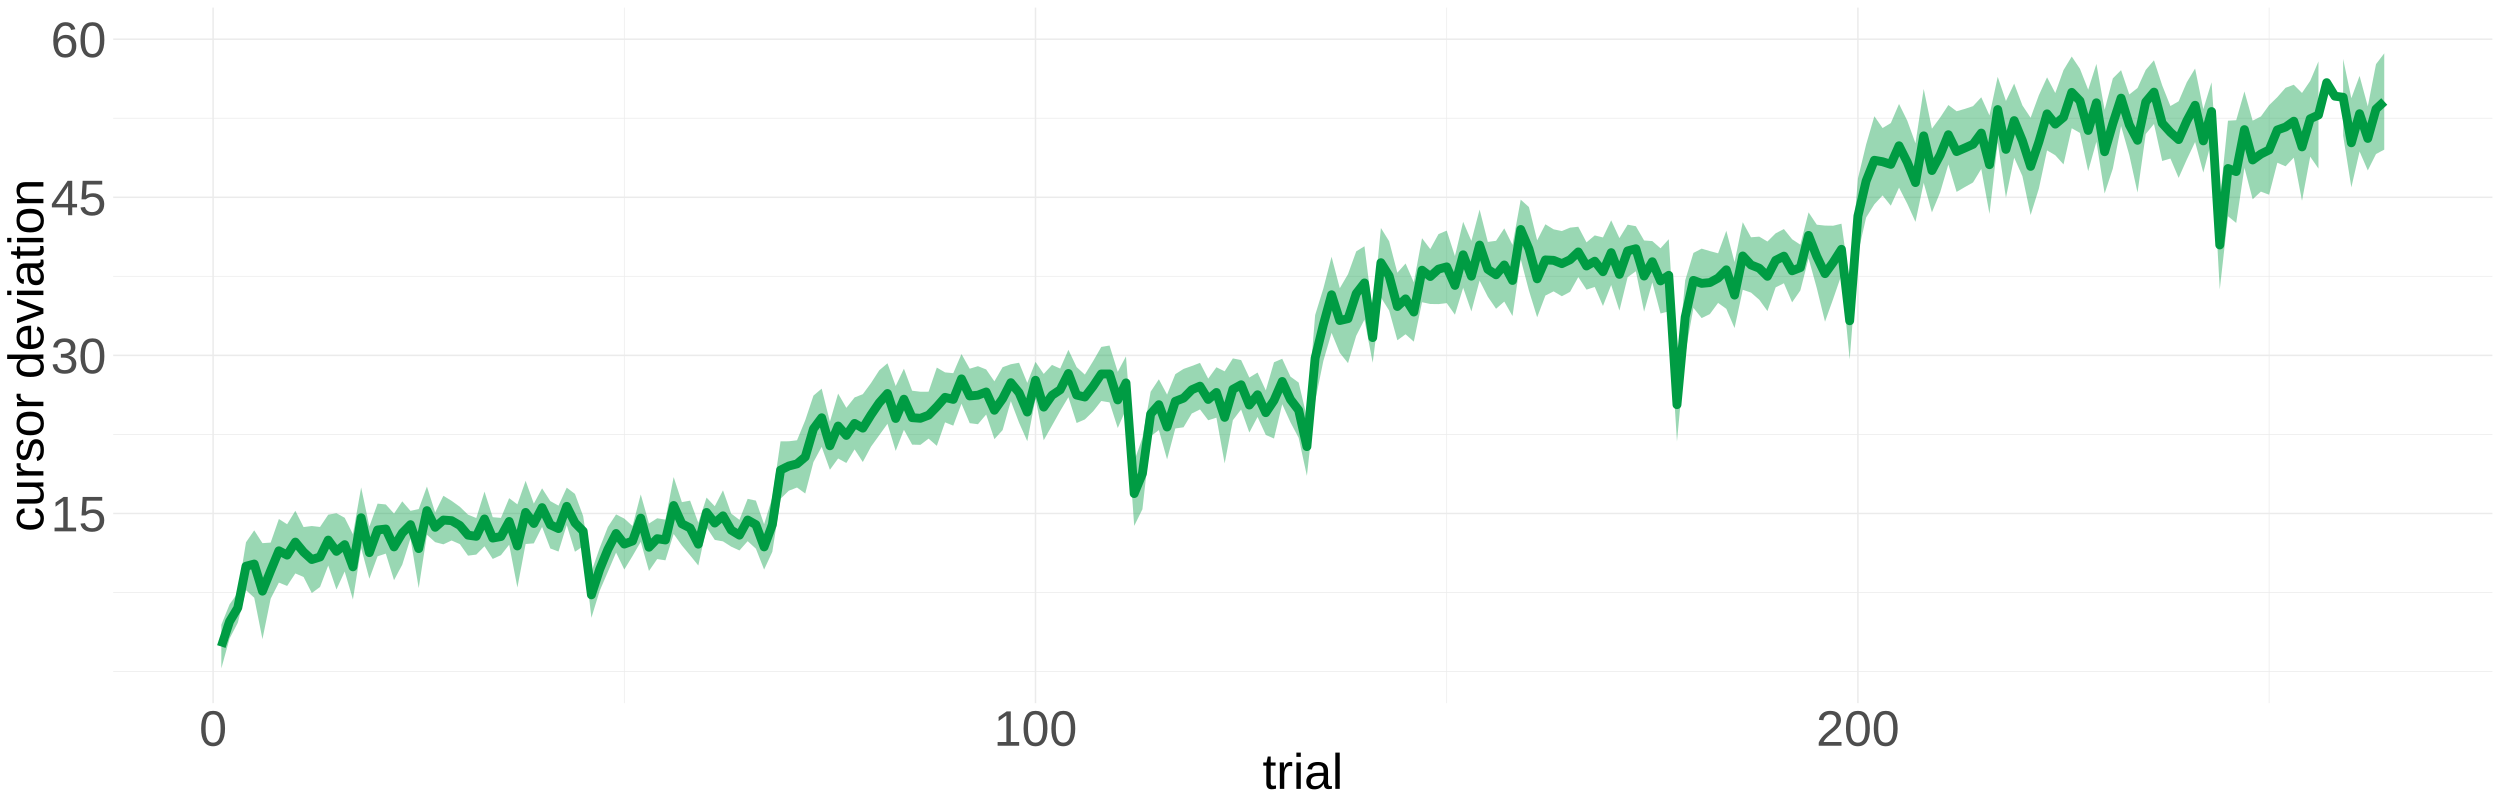
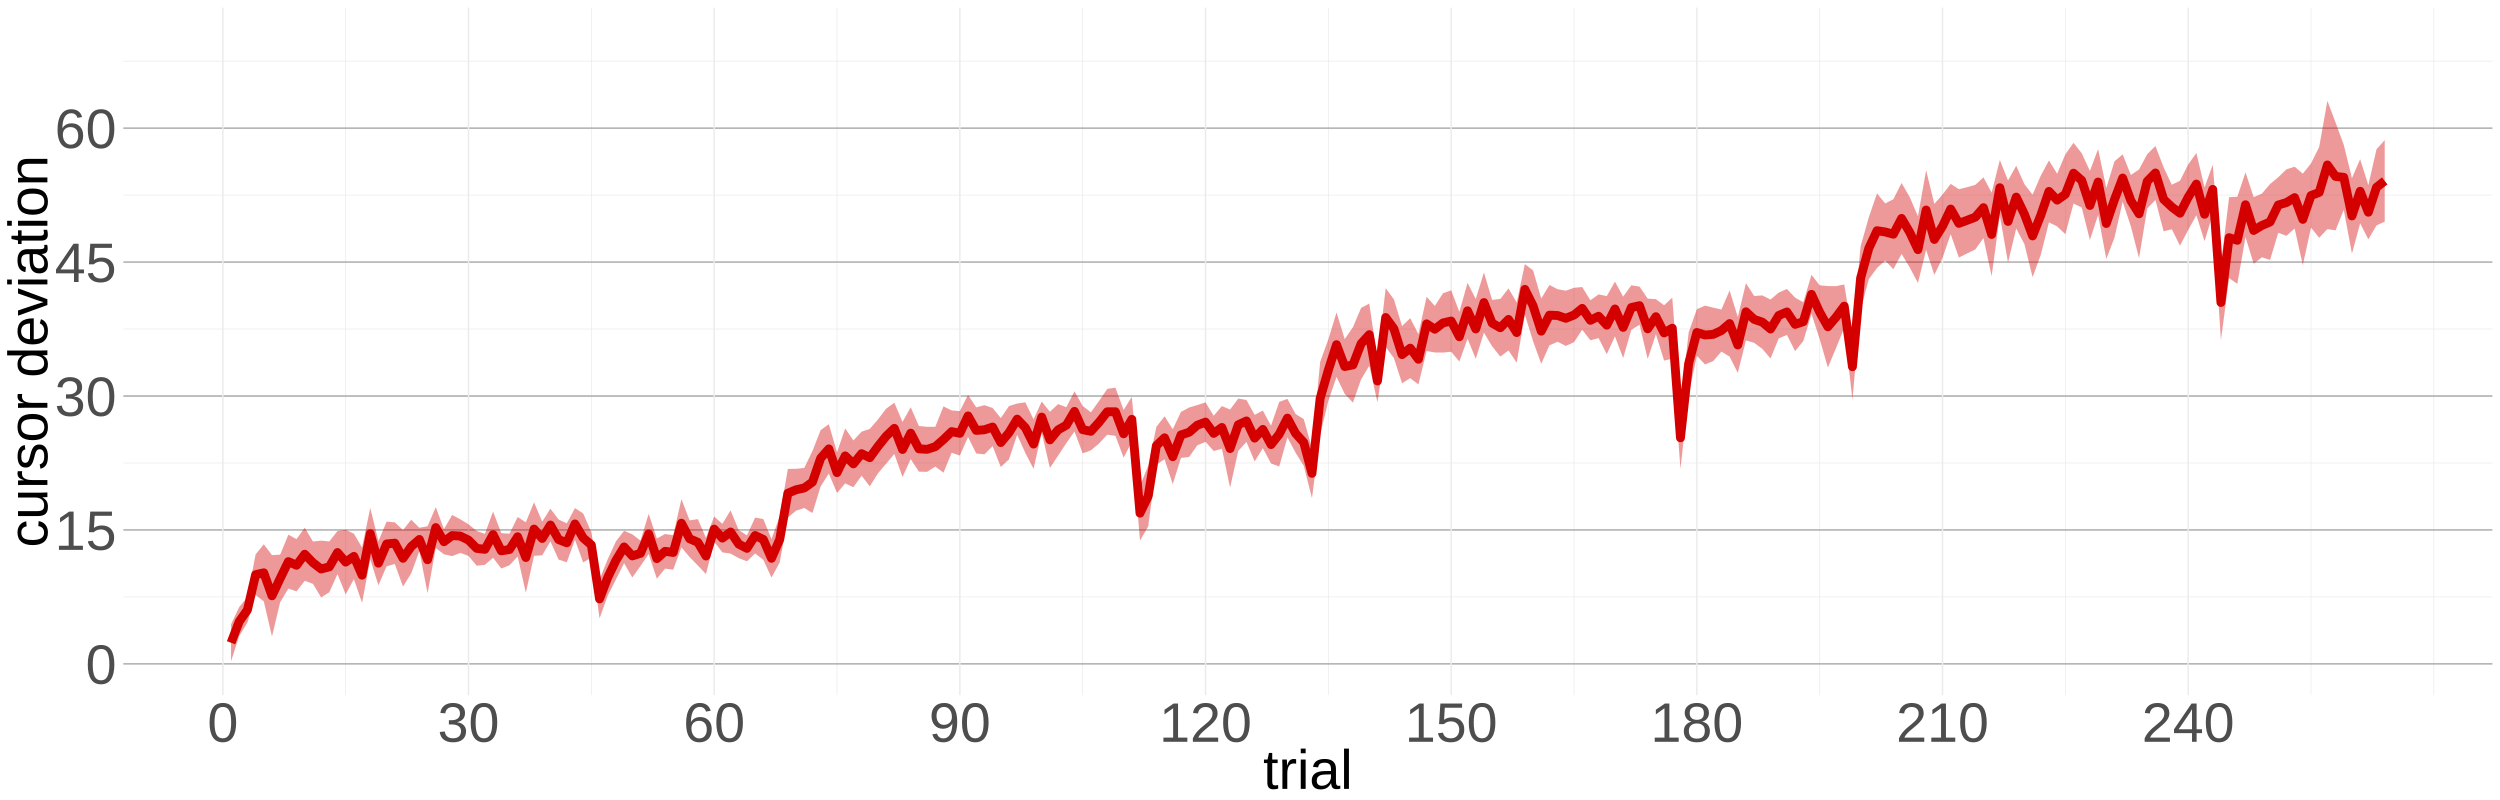
<svg xmlns="http://www.w3.org/2000/svg" viewBox="0 0 1800.00 576.00">
  <defs>
    <style type="text/css">
    line, polyline, path, rect, circle {
      fill: none;
      stroke: #000000;
      stroke-linecap: round;
      stroke-linejoin: round;
      stroke-miterlimit: 10.00;
    }
  </style>
  </defs>
  <rect width="100%" height="100%" style="stroke: none; fill: #FFFFFF;" />
  <defs>
-     <clipPath id="cpODEuNDkwNXwxNzk0LjUyfDUwNi4yNTZ8NS40Nzk0NQ==">
-       <rect x="81.49" y="5.48" width="1713.03" height="500.78" />
+     <clipPath id="cpODguODE0N3wxNzk0LjUyfDUwMC41MDZ8NS40Nzk0NQ==">
+       <rect x="88.81" y="5.48" width="1705.71" height="495.03" />
    </clipPath>
  </defs>
-   <polyline points="81.49,483.49 1794.52,483.49 " style="stroke-width: 0.53; stroke: #EBEBEB; stroke-linecap: butt;" clip-path="url(#cpODEuNDkwNXwxNzk0LjUyfDUwNi4yNTZ8NS40Nzk0NQ==)" />
-   <polyline points="81.49,426.59 1794.52,426.59 " style="stroke-width: 0.53; stroke: #EBEBEB; stroke-linecap: butt;" clip-path="url(#cpODEuNDkwNXwxNzk0LjUyfDUwNi4yNTZ8NS40Nzk0NQ==)" />
-   <polyline points="81.49,312.77 1794.52,312.77 " style="stroke-width: 0.53; stroke: #EBEBEB; stroke-linecap: butt;" clip-path="url(#cpODEuNDkwNXwxNzk0LjUyfDUwNi4yNTZ8NS40Nzk0NQ==)" />
-   <polyline points="81.49,198.96 1794.52,198.96 " style="stroke-width: 0.53; stroke: #EBEBEB; stroke-linecap: butt;" clip-path="url(#cpODEuNDkwNXwxNzk0LjUyfDUwNi4yNTZ8NS40Nzk0NQ==)" />
-   <polyline points="81.49,85.15 1794.52,85.15 " style="stroke-width: 0.53; stroke: #EBEBEB; stroke-linecap: butt;" clip-path="url(#cpODEuNDkwNXwxNzk0LjUyfDUwNi4yNTZ8NS40Nzk0NQ==)" />
-   <polyline points="449.50,506.26 449.50,5.48 " style="stroke-width: 0.53; stroke: #EBEBEB; stroke-linecap: butt;" clip-path="url(#cpODEuNDkwNXwxNzk0LjUyfDUwNi4yNTZ8NS40Nzk0NQ==)" />
-   <polyline points="1041.63,506.26 1041.63,5.48 " style="stroke-width: 0.53; stroke: #EBEBEB; stroke-linecap: butt;" clip-path="url(#cpODEuNDkwNXwxNzk0LjUyfDUwNi4yNTZ8NS40Nzk0NQ==)" />
-   <polyline points="1633.76,506.26 1633.76,5.48 " style="stroke-width: 0.53; stroke: #EBEBEB; stroke-linecap: butt;" clip-path="url(#cpODEuNDkwNXwxNzk0LjUyfDUwNi4yNTZ8NS40Nzk0NQ==)" />
-   <polyline points="81.49,369.68 1794.52,369.68 " style="stroke-width: 1.07; stroke: #EBEBEB; stroke-linecap: butt;" clip-path="url(#cpODEuNDkwNXwxNzk0LjUyfDUwNi4yNTZ8NS40Nzk0NQ==)" />
-   <polyline points="81.49,255.87 1794.52,255.87 " style="stroke-width: 1.07; stroke: #EBEBEB; stroke-linecap: butt;" clip-path="url(#cpODEuNDkwNXwxNzk0LjUyfDUwNi4yNTZ8NS40Nzk0NQ==)" />
-   <polyline points="81.49,142.05 1794.52,142.05 " style="stroke-width: 1.07; stroke: #EBEBEB; stroke-linecap: butt;" clip-path="url(#cpODEuNDkwNXwxNzk0LjUyfDUwNi4yNTZ8NS40Nzk0NQ==)" />
-   <polyline points="81.49,28.24 1794.52,28.24 " style="stroke-width: 1.07; stroke: #EBEBEB; stroke-linecap: butt;" clip-path="url(#cpODEuNDkwNXwxNzk0LjUyfDUwNi4yNTZ8NS40Nzk0NQ==)" />
-   <polyline points="153.43,506.26 153.43,5.48 " style="stroke-width: 1.07; stroke: #EBEBEB; stroke-linecap: butt;" clip-path="url(#cpODEuNDkwNXwxNzk0LjUyfDUwNi4yNTZ8NS40Nzk0NQ==)" />
-   <polyline points="745.56,506.26 745.56,5.48 " style="stroke-width: 1.07; stroke: #EBEBEB; stroke-linecap: butt;" clip-path="url(#cpODEuNDkwNXwxNzk0LjUyfDUwNi4yNTZ8NS40Nzk0NQ==)" />
-   <polyline points="1337.69,506.26 1337.69,5.48 " style="stroke-width: 1.07; stroke: #EBEBEB; stroke-linecap: butt;" clip-path="url(#cpODEuNDkwNXwxNzk0LjUyfDUwNi4yNTZ8NS40Nzk0NQ==)" />
-   <polyline points="159.36,449.80 165.28,435.17 171.20,426.81 177.12,390.45 183.04,381.84 188.96,391.07 194.88,390.66 200.80,373.68 206.73,377.46 212.65,367.74 218.57,379.49 224.49,378.73 230.41,379.41 236.33,370.58 242.25,369.52 248.17,372.80 254.10,384.59 260.02,350.93 265.94,379.12 271.86,362.61 277.78,363.21 283.70,369.76 289.62,360.97 295.55,367.80 301.47,366.53 307.39,350.29 313.31,368.97 319.23,356.96 325.15,360.59 331.07,364.86 336.99,370.57 342.92,372.98 348.84,353.96 354.76,372.38 360.68,372.88 366.60,358.69 372.52,363.15 378.44,346.18 384.36,362.60 390.29,351.59 396.21,360.78 402.13,364.05 408.05,351.10 413.97,355.61 419.89,371.61 425.81,411.72 431.74,394.56 437.66,379.41 443.58,370.38 449.50,373.37 455.42,378.73 461.34,355.98 467.26,376.95 473.18,373.14 479.11,374.14 485.03,343.47 490.95,361.54 496.87,360.46 502.79,376.42 508.71,358.25 514.63,364.49 520.55,353.03 526.48,369.80 532.40,374.28 538.32,359.16 544.24,360.44 550.16,377.41 556.08,358.17 562.00,317.76 567.92,317.73 573.85,316.98 579.77,302.59 585.69,284.84 591.61,279.81 597.53,303.66 603.45,283.37 609.37,293.65 615.30,286.15 621.22,283.82 627.14,275.78 633.06,266.61 638.98,261.56 644.90,277.92 650.82,265.44 656.74,281.31 662.67,282.05 668.59,282.02 674.51,264.66 680.43,268.11 686.35,268.68 692.27,254.90 698.19,265.47 704.11,263.65 710.04,266.00 715.96,274.57 721.88,264.39 727.80,262.25 733.72,261.18 739.64,275.70 745.56,260.52 751.48,269.22 757.41,262.73 763.33,265.36 769.25,251.85 775.17,264.31 781.09,269.70 787.01,260.06 792.93,249.79 798.86,248.78 804.78,267.70 810.70,256.61 816.62,332.09 822.54,315.19 828.46,282.04 834.38,273.09 840.30,284.12 846.23,269.39 852.15,265.62 858.07,263.53 863.99,261.27 869.91,272.63 875.83,264.43 881.75,267.35 887.67,258.05 893.60,259.24 899.52,271.84 905.44,268.24 911.36,281.07 917.28,260.84 923.20,258.31 929.12,271.14 935.04,275.45 940.97,300.47 946.89,226.87 952.81,207.67 958.73,184.85 964.65,207.51 970.57,197.38 976.49,180.98 982.42,177.30 988.34,224.92 994.26,164.14 1000.18,173.68 1006.10,196.35 1012.02,189.71 1017.94,203.27 1023.86,171.50 1029.79,179.34 1035.71,168.56 1041.63,166.04 1047.55,184.37 1053.47,159.69 1059.39,173.46 1065.31,150.86 1071.23,174.19 1077.16,173.37 1083.08,164.43 1089.00,176.33 1094.92,143.75 1100.84,149.10 1106.76,173.04 1112.68,161.48 1118.60,165.11 1124.53,166.35 1130.45,163.90 1136.37,163.26 1142.29,174.50 1148.21,169.49 1154.13,170.95 1160.05,158.63 1165.98,171.43 1171.90,161.76 1177.82,162.87 1183.74,173.13 1189.66,173.57 1195.58,178.76 1201.50,172.25 1207.42,264.87 1213.35,201.83 1219.27,182.09 1225.19,179.02 1231.11,180.78 1237.03,182.37 1242.95,166.16 1248.87,188.71 1254.79,159.98 1260.72,170.85 1266.64,170.37 1272.56,173.89 1278.48,167.97 1284.40,164.91 1290.32,172.26 1296.24,176.19 1302.17,152.88 1308.09,161.77 1314.01,162.43 1319.93,162.52 1325.85,161.06 1331.77,203.05 1337.69,128.56 1343.61,104.01 1349.54,83.68 1355.46,92.19 1361.38,88.61 1367.30,74.83 1373.22,86.85 1379.14,103.16 1385.06,64.01 1390.98,92.64 1396.91,84.62 1402.83,75.61 1408.75,80.10 1414.67,78.40 1420.59,76.42 1426.51,70.03 1432.43,83.10 1438.35,55.30 1444.28,72.72 1450.20,60.18 1456.12,75.85 1462.04,84.77 1467.96,68.59 1473.88,55.68 1479.80,66.99 1485.73,50.48 1491.65,40.70 1497.57,49.54 1503.49,64.59 1509.41,46.00 1515.33,79.13 1521.25,56.44 1527.17,50.51 1533.10,68.03 1539.02,63.36 1544.94,50.32 1550.86,43.41 1556.78,61.46 1562.70,76.34 1568.62,72.93 1574.54,59.14 1580.47,49.34 1586.39,78.59 1592.31,59.23 1598.23,144.27 1604.15,86.91 1610.07,86.56 1615.99,65.84 1621.91,86.87 1627.84,83.85 1633.76,75.73 1639.68,69.95 1645.60,63.22 1651.52,61.01 1657.44,66.93 1663.36,58.22 1669.29,44.21 1669.29,121.41 1663.36,112.79 1657.44,144.59 1651.52,113.51 1645.60,119.74 1639.68,117.17 1633.76,140.20 1627.84,137.97 1621.91,143.47 1615.99,120.83 1610.07,160.52 1604.15,155.70 1598.23,208.45 1592.31,101.39 1586.39,124.28 1580.47,102.23 1574.54,114.77 1568.62,128.09 1562.70,114.15 1556.78,115.92 1550.86,89.27 1544.94,96.48 1539.02,138.67 1533.10,111.66 1527.17,90.78 1521.25,121.37 1515.33,139.35 1509.41,102.04 1503.49,123.27 1497.57,95.72 1491.65,92.33 1485.73,118.38 1479.80,111.78 1473.88,108.28 1467.96,135.90 1462.04,154.84 1456.12,126.79 1450.20,113.50 1444.28,142.38 1438.35,102.47 1432.43,154.04 1426.51,121.60 1420.59,131.36 1414.67,134.72 1408.75,138.16 1402.83,118.37 1396.91,138.51 1390.98,152.94 1385.06,131.64 1379.14,159.75 1373.22,146.68 1367.30,135.09 1361.38,148.11 1355.46,140.71 1349.54,147.11 1343.61,156.63 1337.69,182.63 1331.77,258.85 1325.85,197.94 1319.93,215.11 1314.01,231.62 1308.09,207.49 1302.17,186.07 1296.24,209.17 1290.32,217.69 1284.40,203.95 1278.48,206.89 1272.56,223.97 1266.64,215.80 1260.72,210.66 1254.79,208.64 1248.87,236.22 1242.95,222.38 1237.03,218.09 1231.11,226.14 1225.19,229.03 1219.27,221.67 1213.35,254.75 1207.42,317.84 1201.50,224.19 1195.58,225.73 1189.66,203.35 1183.74,224.39 1177.82,195.31 1171.90,199.56 1165.98,223.65 1160.05,205.19 1154.13,220.32 1148.21,206.63 1142.29,208.54 1136.37,199.52 1130.45,210.13 1124.53,213.29 1118.60,209.79 1112.68,212.80 1106.76,228.46 1100.84,209.30 1094.92,186.72 1089.00,227.54 1083.08,217.13 1077.16,222.32 1071.23,213.65 1065.31,202.03 1059.39,224.22 1053.47,207.20 1047.55,226.58 1041.63,218.26 1035.71,218.96 1029.79,218.87 1023.86,217.60 1017.94,246.02 1012.02,240.67 1006.10,244.99 1000.18,223.59 994.26,214.16 988.34,261.20 982.42,230.13 976.49,241.74 970.57,261.46 964.65,254.08 958.73,239.62 952.81,259.92 946.89,288.84 940.97,342.64 935.04,315.26 929.12,304.06 923.20,291.02 917.28,315.74 911.36,313.16 905.44,300.21 899.52,311.44 893.60,294.84 887.67,302.54 881.75,333.66 875.83,300.72 869.91,302.59 863.99,294.80 858.07,297.74 852.15,307.65 846.23,308.50 840.30,330.76 834.38,309.66 828.46,314.11 822.54,366.66 816.62,378.66 810.70,294.79 804.78,308.18 798.86,289.71 792.93,288.72 787.01,296.22 781.09,302.00 775.17,304.57 769.25,285.99 763.33,295.93 757.41,306.51 751.48,316.99 745.56,287.07 739.64,317.67 733.72,304.34 727.80,288.81 721.88,309.69 715.96,316.19 710.04,298.46 704.11,305.44 698.19,304.68 692.27,290.68 686.35,306.47 680.43,304.08 674.51,321.02 668.59,315.82 662.67,320.29 656.74,320.13 650.82,309.45 644.90,324.68 638.98,305.11 633.06,313.37 627.14,321.58 621.22,332.67 615.30,323.55 609.37,333.35 603.45,330.11 597.53,338.24 591.61,321.77 585.69,332.66 579.77,355.33 573.85,351.01 567.92,353.32 562.00,359.12 556.08,397.30 550.16,410.11 544.24,395.06 538.32,389.65 532.40,396.34 526.48,393.60 520.55,389.79 514.63,388.72 508.71,379.69 502.79,407.18 496.87,399.85 490.95,392.74 485.03,384.46 479.11,403.43 473.18,402.53 467.26,411.09 461.34,390.12 455.42,400.34 449.50,410.09 443.58,397.85 437.66,411.75 431.74,425.50 425.81,444.81 419.89,393.29 413.97,397.26 408.05,378.04 402.13,397.12 396.21,394.88 390.29,379.39 384.36,391.22 378.44,391.69 372.52,423.02 366.60,392.20 360.68,399.73 354.76,402.44 348.84,393.31 342.92,399.31 336.99,400.07 331.07,391.76 325.15,389.16 319.23,391.92 313.31,390.35 307.39,385.04 301.47,423.44 295.55,387.70 289.62,406.59 283.70,417.76 277.78,398.60 271.86,400.55 265.94,416.71 260.02,394.62 254.10,431.63 248.17,411.48 242.25,424.45 236.33,407.16 230.41,422.64 224.49,426.99 218.57,415.45 212.65,412.87 206.73,421.88 200.80,419.48 194.88,431.06 188.96,460.19 183.04,430.38 177.12,424.92 171.20,448.43 165.28,459.79 159.36,481.24 " style="stroke-width: 6.40; stroke: none; fill: #009C43; fill-opacity: 0.40;" clip-path="url(#cpODEuNDkwNXwxNzk0LjUyfDUwNi4yNTZ8NS40Nzk0NQ==)" />
-   <polyline points="1687.05,42.40 1692.97,70.70 1698.89,54.66 1704.81,76.62 1710.73,46.18 1716.66,38.40 1716.66,107.72 1710.73,110.89 1704.81,122.72 1698.89,109.08 1692.97,134.92 1687.05,97.65 " style="stroke-width: 6.40; stroke: none; fill: #009C43; fill-opacity: 0.40;" clip-path="url(#cpODEuNDkwNXwxNzk0LjUyfDUwNi4yNTZ8NS40Nzk0NQ==)" />
-   <polyline points="159.36,465.52 165.28,447.48 171.20,437.62 177.12,407.68 183.04,406.11 188.96,425.63 194.88,410.86 200.80,396.58 206.73,399.67 212.65,390.31 218.57,397.47 224.49,402.86 230.41,401.03 236.33,388.87 242.25,396.98 248.17,392.14 254.10,408.11 260.02,372.78 265.94,397.91 271.86,381.58 277.78,380.90 283.70,393.76 289.62,383.78 295.55,377.75 301.47,394.99 307.39,367.67 313.31,379.66 319.23,374.44 325.15,374.88 331.07,378.31 336.99,385.32 342.92,386.15 348.84,373.64 354.76,387.41 360.68,386.30 366.60,375.45 372.52,393.08 378.44,368.94 384.36,376.91 390.29,365.49 396.21,377.83 402.13,380.58 408.05,364.57 413.97,376.43 419.89,382.45 425.81,428.27 431.74,410.03 437.66,395.58 443.58,384.11 449.50,391.73 455.42,389.53 461.34,373.05 467.26,394.02 473.18,387.83 479.11,388.79 485.03,363.97 490.95,377.14 496.87,380.15 502.79,391.80 508.71,368.97 514.63,376.60 520.55,371.41 526.48,381.70 532.40,385.31 538.32,374.41 544.24,377.75 550.16,393.76 556.08,377.73 562.00,338.44 567.92,335.52 573.85,333.99 579.77,328.96 585.69,308.75 591.61,300.79 597.53,320.95 603.45,306.74 609.37,313.50 615.30,304.85 621.22,308.25 627.14,298.68 633.06,289.99 638.98,283.33 644.90,301.30 650.82,287.44 656.74,300.72 662.67,301.17 668.59,298.92 674.51,292.84 680.43,286.09 686.35,287.57 692.27,272.79 698.19,285.08 704.11,284.54 710.04,282.23 715.96,295.38 721.88,287.04 727.80,275.53 733.72,282.76 739.64,296.68 745.56,273.79 751.48,293.11 757.41,284.62 763.33,280.64 769.25,268.92 775.17,284.44 781.09,285.85 787.01,278.14 792.93,269.25 798.86,269.24 804.78,287.94 810.70,275.70 816.62,355.37 822.54,340.92 828.46,298.08 834.38,291.37 840.30,307.44 846.23,288.94 852.15,286.64 858.07,280.63 863.99,278.04 869.91,287.61 875.83,282.58 881.75,300.50 887.67,280.30 893.60,277.04 899.52,291.64 905.44,284.23 911.36,297.12 917.28,288.29 923.20,274.66 929.12,287.60 935.04,295.36 940.97,321.56 946.89,257.86 952.81,233.80 958.73,212.23 964.65,230.79 970.57,229.42 976.49,211.36 982.42,203.71 988.34,243.06 994.26,189.15 1000.18,198.64 1006.10,220.67 1012.02,215.19 1017.94,224.65 1023.86,194.55 1029.79,199.10 1035.71,193.76 1041.63,192.15 1047.55,205.48 1053.47,183.45 1059.39,198.84 1065.31,176.45 1071.23,193.92 1077.16,197.84 1083.08,190.78 1089.00,201.94 1094.92,165.24 1100.84,179.20 1106.76,200.75 1112.68,187.14 1118.60,187.45 1124.53,189.82 1130.45,187.02 1136.37,181.39 1142.29,191.52 1148.21,188.06 1154.13,195.64 1160.05,181.91 1165.98,197.54 1171.90,180.66 1177.82,179.09 1183.74,198.76 1189.66,188.46 1195.58,202.25 1201.50,198.22 1207.42,291.36 1213.35,228.29 1219.27,201.88 1225.19,204.03 1231.11,203.46 1237.03,200.23 1242.95,194.27 1248.87,212.47 1254.79,184.31 1260.72,190.75 1266.64,193.09 1272.56,198.93 1278.48,187.43 1284.40,184.43 1290.32,194.97 1296.24,192.68 1302.17,169.48 1308.09,184.63 1314.01,197.02 1319.93,188.81 1325.85,179.50 1331.77,230.95 1337.69,155.60 1343.61,130.32 1349.54,115.40 1355.46,116.45 1361.38,118.36 1367.30,104.96 1373.22,116.77 1379.14,131.46 1385.06,97.83 1390.98,122.79 1396.91,111.57 1402.83,96.99 1408.75,109.13 1414.67,106.56 1420.59,103.89 1426.51,95.82 1432.43,118.57 1438.35,78.89 1444.28,107.55 1450.20,86.84 1456.12,101.32 1462.04,119.80 1467.96,102.24 1473.88,81.98 1479.80,89.38 1485.73,84.43 1491.65,66.51 1497.57,72.63 1503.49,93.93 1509.41,74.02 1515.33,109.24 1521.25,88.91 1527.17,70.65 1533.10,89.85 1539.02,101.01 1544.94,73.40 1550.86,66.34 1556.78,88.69 1562.70,95.24 1568.62,100.51 1574.54,86.96 1580.47,75.79 1586.39,101.43 1592.31,80.31 1598.23,176.36 1604.15,121.31 1610.07,123.54 1615.99,93.33 1621.91,115.17 1627.84,110.91 1633.76,107.97 1639.68,93.56 1645.60,91.48 1651.52,87.26 1657.44,105.76 1663.36,85.51 1669.29,82.81 1675.21,59.52 1681.13,69.26 1687.05,70.02 1692.97,102.81 1698.89,81.87 1704.81,99.67 1710.73,78.53 1716.66,73.06 " style="stroke-width: 6.40; stroke: #009C43; stroke-linecap: butt;" clip-path="url(#cpODEuNDkwNXwxNzk0LjUyfDUwNi4yNTZ8NS40Nzk0NQ==)" />
+   <polyline points="88.81,429.79 1794.52,429.79 " style="stroke-width: 0.53; stroke: #EBEBEB; stroke-linecap: butt;" clip-path="url(#cpODguODE0N3wxNzk0LjUyfDUwMC41MDZ8NS40Nzk0NQ==)" />
+   <polyline points="88.81,333.35 1794.52,333.35 " style="stroke-width: 0.53; stroke: #EBEBEB; stroke-linecap: butt;" clip-path="url(#cpODguODE0N3wxNzk0LjUyfDUwMC41MDZ8NS40Nzk0NQ==)" />
+   <polyline points="88.81,236.92 1794.52,236.92 " style="stroke-width: 0.53; stroke: #EBEBEB; stroke-linecap: butt;" clip-path="url(#cpODguODE0N3wxNzk0LjUyfDUwMC41MDZ8NS40Nzk0NQ==)" />
+   <polyline points="88.81,140.49 1794.52,140.49 " style="stroke-width: 0.53; stroke: #EBEBEB; stroke-linecap: butt;" clip-path="url(#cpODguODE0N3wxNzk0LjUyfDUwMC41MDZ8NS40Nzk0NQ==)" />
+   <polyline points="88.81,44.05 1794.52,44.05 " style="stroke-width: 0.53; stroke: #EBEBEB; stroke-linecap: butt;" clip-path="url(#cpODguODE0N3wxNzk0LjUyfDUwMC41MDZ8NS40Nzk0NQ==)" />
+   <polyline points="248.89,500.51 248.89,5.48 " style="stroke-width: 0.53; stroke: #EBEBEB; stroke-linecap: butt;" clip-path="url(#cpODguODE0N3wxNzk0LjUyfDUwMC41MDZ8NS40Nzk0NQ==)" />
+   <polyline points="425.77,500.51 425.77,5.48 " style="stroke-width: 0.53; stroke: #EBEBEB; stroke-linecap: butt;" clip-path="url(#cpODguODE0N3wxNzk0LjUyfDUwMC41MDZ8NS40Nzk0NQ==)" />
+   <polyline points="602.65,500.51 602.65,5.48 " style="stroke-width: 0.53; stroke: #EBEBEB; stroke-linecap: butt;" clip-path="url(#cpODguODE0N3wxNzk0LjUyfDUwMC41MDZ8NS40Nzk0NQ==)" />
+   <polyline points="779.53,500.51 779.53,5.48 " style="stroke-width: 0.53; stroke: #EBEBEB; stroke-linecap: butt;" clip-path="url(#cpODguODE0N3wxNzk0LjUyfDUwMC41MDZ8NS40Nzk0NQ==)" />
+   <polyline points="956.41,500.51 956.41,5.48 " style="stroke-width: 0.53; stroke: #EBEBEB; stroke-linecap: butt;" clip-path="url(#cpODguODE0N3wxNzk0LjUyfDUwMC41MDZ8NS40Nzk0NQ==)" />
+   <polyline points="1133.29,500.51 1133.29,5.48 " style="stroke-width: 0.53; stroke: #EBEBEB; stroke-linecap: butt;" clip-path="url(#cpODguODE0N3wxNzk0LjUyfDUwMC41MDZ8NS40Nzk0NQ==)" />
+   <polyline points="1310.17,500.51 1310.17,5.48 " style="stroke-width: 0.53; stroke: #EBEBEB; stroke-linecap: butt;" clip-path="url(#cpODguODE0N3wxNzk0LjUyfDUwMC41MDZ8NS40Nzk0NQ==)" />
+   <polyline points="1487.05,500.51 1487.05,5.48 " style="stroke-width: 0.53; stroke: #EBEBEB; stroke-linecap: butt;" clip-path="url(#cpODguODE0N3wxNzk0LjUyfDUwMC41MDZ8NS40Nzk0NQ==)" />
+   <polyline points="1663.92,500.51 1663.92,5.48 " style="stroke-width: 0.53; stroke: #EBEBEB; stroke-linecap: butt;" clip-path="url(#cpODguODE0N3wxNzk0LjUyfDUwMC41MDZ8NS40Nzk0NQ==)" />
+   <polyline points="1752.36,500.51 1752.36,5.48 " style="stroke-width: 0.53; stroke: #EBEBEB; stroke-linecap: butt;" clip-path="url(#cpODguODE0N3wxNzk0LjUyfDUwMC41MDZ8NS40Nzk0NQ==)" />
+   <polyline points="88.81,478.00 1794.52,478.00 " style="stroke-width: 1.07; stroke: #ABABAB; stroke-linecap: butt;" clip-path="url(#cpODguODE0N3wxNzk0LjUyfDUwMC41MDZ8NS40Nzk0NQ==)" />
+   <polyline points="88.81,381.57 1794.52,381.57 " style="stroke-width: 1.07; stroke: #ABABAB; stroke-linecap: butt;" clip-path="url(#cpODguODE0N3wxNzk0LjUyfDUwMC41MDZ8NS40Nzk0NQ==)" />
+   <polyline points="88.81,285.14 1794.52,285.14 " style="stroke-width: 1.07; stroke: #ABABAB; stroke-linecap: butt;" clip-path="url(#cpODguODE0N3wxNzk0LjUyfDUwMC41MDZ8NS40Nzk0NQ==)" />
+   <polyline points="88.81,188.70 1794.52,188.70 " style="stroke-width: 1.07; stroke: #ABABAB; stroke-linecap: butt;" clip-path="url(#cpODguODE0N3wxNzk0LjUyfDUwMC41MDZ8NS40Nzk0NQ==)" />
+   <polyline points="88.81,92.27 1794.52,92.27 " style="stroke-width: 1.07; stroke: #ABABAB; stroke-linecap: butt;" clip-path="url(#cpODguODE0N3wxNzk0LjUyfDUwMC41MDZ8NS40Nzk0NQ==)" />
+   <polyline points="160.45,500.51 160.45,5.48 " style="stroke-width: 1.07; stroke: #EBEBEB; stroke-linecap: butt;" clip-path="url(#cpODguODE0N3wxNzk0LjUyfDUwMC41MDZ8NS40Nzk0NQ==)" />
+   <polyline points="337.33,500.51 337.33,5.48 " style="stroke-width: 1.07; stroke: #EBEBEB; stroke-linecap: butt;" clip-path="url(#cpODguODE0N3wxNzk0LjUyfDUwMC41MDZ8NS40Nzk0NQ==)" />
+   <polyline points="514.21,500.51 514.21,5.48 " style="stroke-width: 1.07; stroke: #EBEBEB; stroke-linecap: butt;" clip-path="url(#cpODguODE0N3wxNzk0LjUyfDUwMC41MDZ8NS40Nzk0NQ==)" />
+   <polyline points="691.09,500.51 691.09,5.48 " style="stroke-width: 1.07; stroke: #EBEBEB; stroke-linecap: butt;" clip-path="url(#cpODguODE0N3wxNzk0LjUyfDUwMC41MDZ8NS40Nzk0NQ==)" />
+   <polyline points="867.97,500.51 867.97,5.48 " style="stroke-width: 1.07; stroke: #EBEBEB; stroke-linecap: butt;" clip-path="url(#cpODguODE0N3wxNzk0LjUyfDUwMC41MDZ8NS40Nzk0NQ==)" />
+   <polyline points="1044.85,500.51 1044.85,5.48 " style="stroke-width: 1.07; stroke: #EBEBEB; stroke-linecap: butt;" clip-path="url(#cpODguODE0N3wxNzk0LjUyfDUwMC41MDZ8NS40Nzk0NQ==)" />
+   <polyline points="1221.73,500.51 1221.73,5.48 " style="stroke-width: 1.07; stroke: #EBEBEB; stroke-linecap: butt;" clip-path="url(#cpODguODE0N3wxNzk0LjUyfDUwMC41MDZ8NS40Nzk0NQ==)" />
+   <polyline points="1398.61,500.51 1398.61,5.48 " style="stroke-width: 1.07; stroke: #EBEBEB; stroke-linecap: butt;" clip-path="url(#cpODguODE0N3wxNzk0LjUyfDUwMC41MDZ8NS40Nzk0NQ==)" />
+   <polyline points="1575.49,500.51 1575.49,5.48 " style="stroke-width: 1.07; stroke: #EBEBEB; stroke-linecap: butt;" clip-path="url(#cpODguODE0N3wxNzk0LjUyfDUwMC41MDZ8NS40Nzk0NQ==)" />
+   <polyline points="166.35,449.46 172.24,437.06 178.14,429.98 184.03,399.17 189.93,391.87 195.83,399.69 201.72,399.35 207.62,384.96 213.51,388.16 219.41,379.93 225.31,389.88 231.20,389.24 237.10,389.81 242.99,382.34 248.89,381.43 254.79,384.22 260.68,394.20 266.58,365.69 272.47,389.57 278.37,375.58 284.27,376.09 290.16,381.64 296.06,374.19 301.95,379.98 307.85,378.90 313.75,365.14 319.64,380.96 325.54,370.79 331.43,373.87 337.33,377.49 343.23,382.32 349.12,384.37 355.02,368.26 360.91,383.86 366.81,384.28 372.71,372.26 378.60,376.03 384.50,361.66 390.39,375.57 396.29,366.24 402.19,374.03 408.08,376.80 413.98,365.83 419.87,369.65 425.77,383.21 431.67,417.19 437.56,402.65 443.46,389.81 449.35,382.16 455.25,384.70 461.15,389.24 467.04,369.96 472.94,387.73 478.83,384.50 484.73,385.35 490.63,359.36 496.52,374.68 502.42,373.76 508.31,387.28 514.21,371.88 520.11,377.17 526.00,367.46 531.90,381.67 537.79,385.47 543.69,372.66 549.59,373.74 555.48,388.12 561.38,371.81 567.27,337.58 573.17,337.55 579.07,336.92 584.96,324.73 590.86,309.68 596.75,305.43 602.65,325.63 608.55,308.44 614.44,317.15 620.34,310.80 626.23,308.82 632.13,302.01 638.02,294.24 643.92,289.96 649.82,303.82 655.71,293.24 661.61,306.70 667.50,307.32 673.40,307.29 679.30,292.59 685.19,295.51 691.09,295.99 696.98,284.32 702.88,293.28 708.78,291.73 714.67,293.72 720.57,300.99 726.46,292.35 732.36,290.54 738.26,289.64 744.15,301.94 750.05,289.08 755.94,296.45 761.84,290.95 767.74,293.18 773.63,281.73 779.53,292.29 785.42,296.85 791.32,288.69 797.22,279.98 803.11,279.13 809.01,295.17 814.90,285.77 820.80,349.72 826.70,335.40 832.59,307.32 838.49,299.73 844.38,309.07 850.28,296.59 856.18,293.40 862.07,291.63 867.97,289.72 873.86,299.34 879.76,292.39 885.66,294.86 891.55,286.99 897.45,287.99 903.34,298.67 909.24,295.62 915.14,306.49 921.03,289.35 926.93,287.21 932.82,298.08 938.72,301.73 944.62,322.93 950.51,260.57 956.41,244.30 962.30,224.96 968.20,244.16 974.10,235.58 979.99,221.69 985.89,218.56 991.78,258.91 997.68,207.42 1003.58,215.50 1009.47,234.71 1015.37,229.08 1021.26,240.57 1027.16,213.66 1033.06,220.29 1038.95,211.16 1044.85,209.03 1050.74,224.56 1056.64,203.65 1062.54,215.32 1068.43,196.16 1074.33,215.93 1080.22,215.23 1086.12,207.67 1092.02,217.75 1097.91,190.14 1103.81,194.67 1109.70,214.96 1115.60,205.16 1121.49,208.23 1127.39,209.29 1133.29,207.21 1139.18,206.67 1145.08,216.19 1150.97,211.95 1156.87,213.19 1162.77,202.75 1168.66,213.59 1174.56,205.40 1180.45,206.34 1186.35,215.03 1192.25,215.40 1198.14,219.80 1204.04,214.29 1209.93,292.77 1215.83,239.35 1221.73,222.63 1227.62,220.03 1233.52,221.51 1239.41,222.86 1245.31,209.13 1251.21,228.24 1257.10,203.90 1263.00,213.10 1268.89,212.69 1274.79,215.68 1280.69,210.66 1286.58,208.07 1292.48,214.29 1298.37,217.63 1304.27,197.87 1310.17,205.40 1316.06,205.97 1321.96,206.04 1327.85,204.81 1333.75,240.39 1339.65,177.27 1345.54,156.46 1351.44,139.24 1357.33,146.45 1363.23,143.42 1369.13,131.74 1375.02,141.93 1380.92,155.75 1386.81,122.58 1392.71,146.83 1398.61,140.04 1404.50,132.40 1410.40,136.21 1416.29,134.77 1422.19,133.09 1428.09,127.68 1433.98,138.75 1439.88,115.20 1445.77,129.95 1451.67,119.33 1457.57,132.60 1463.46,140.16 1469.36,126.46 1475.25,115.52 1481.15,125.10 1487.05,111.11 1492.94,102.83 1498.84,110.32 1504.73,123.07 1510.63,107.31 1516.53,135.38 1522.42,116.17 1528.32,111.14 1534.21,125.98 1540.11,122.02 1546.01,110.98 1551.90,105.12 1557.80,120.42 1563.69,133.02 1569.59,130.13 1575.49,118.45 1581.38,110.15 1587.28,134.93 1593.17,118.53 1599.07,190.58 1604.96,141.98 1610.86,141.68 1616.76,124.12 1622.65,141.94 1628.55,139.39 1634.44,132.51 1640.34,127.61 1646.24,121.91 1652.13,120.04 1658.03,125.05 1663.92,117.67 1669.82,105.80 1675.72,72.59 1681.61,88.23 1687.51,104.27 1693.40,128.24 1699.30,114.65 1705.20,133.26 1711.09,107.47 1716.99,100.88 1716.99,159.61 1711.09,162.29 1705.20,172.32 1699.30,160.77 1693.40,182.66 1687.51,151.08 1681.61,165.83 1675.72,164.95 1669.82,171.21 1663.92,163.91 1658.03,190.85 1652.13,164.52 1646.24,169.80 1640.34,167.62 1634.44,187.13 1628.55,185.25 1622.65,189.90 1616.76,170.72 1610.86,204.35 1604.96,200.27 1599.07,244.96 1593.17,154.25 1587.28,173.64 1581.38,154.96 1575.49,165.59 1569.59,176.87 1563.69,165.06 1557.80,166.56 1551.90,143.98 1546.01,150.08 1540.11,185.83 1534.21,162.95 1528.32,145.26 1522.42,171.18 1516.53,186.41 1510.63,154.80 1504.73,172.79 1498.84,149.45 1492.94,146.57 1487.05,168.64 1481.15,163.05 1475.25,160.09 1469.36,183.49 1463.46,199.53 1457.57,175.77 1451.67,164.51 1445.77,188.98 1439.88,155.17 1433.98,198.86 1428.09,171.37 1422.19,179.64 1416.29,182.49 1410.40,185.41 1404.50,168.64 1398.61,185.70 1392.71,197.92 1386.81,179.88 1380.92,203.70 1375.02,192.62 1369.13,182.81 1363.23,193.84 1357.33,187.56 1351.44,192.99 1345.54,201.05 1339.65,223.09 1333.75,287.66 1327.85,236.05 1321.96,250.60 1316.06,264.59 1310.17,244.15 1304.27,226.00 1298.37,245.57 1292.48,252.79 1286.58,241.15 1280.69,243.64 1274.79,258.11 1268.89,251.19 1263.00,246.83 1257.10,245.12 1251.21,268.49 1245.31,256.76 1239.41,253.13 1233.52,259.95 1227.62,262.40 1221.73,256.16 1215.83,284.19 1209.93,337.65 1204.04,258.30 1198.14,259.61 1192.25,240.64 1186.35,258.47 1180.45,233.82 1174.56,237.43 1168.66,257.84 1162.77,242.19 1156.87,255.02 1150.97,243.42 1145.08,245.03 1139.18,237.40 1133.29,246.39 1127.39,249.06 1121.49,246.09 1115.60,248.64 1109.70,261.92 1103.81,245.68 1097.91,226.55 1092.02,261.14 1086.12,252.32 1080.22,256.71 1074.33,249.36 1068.43,239.52 1062.54,258.32 1056.64,243.90 1050.74,260.32 1044.85,253.28 1038.95,253.86 1033.06,253.79 1027.16,252.71 1021.26,276.80 1015.37,272.26 1009.47,275.92 1003.58,257.79 997.68,249.80 991.78,289.66 985.89,263.33 979.99,273.16 974.10,289.88 968.20,283.62 962.30,271.37 956.41,288.57 950.51,313.08 944.62,358.66 938.72,335.46 932.82,325.97 926.93,314.92 921.03,335.87 915.14,333.68 909.24,322.71 903.34,332.22 897.45,318.16 891.55,324.68 885.66,351.05 879.76,323.14 873.86,324.73 867.97,318.13 862.07,320.61 856.18,329.01 850.28,329.73 844.38,348.59 838.49,330.71 832.59,334.49 826.70,379.01 820.80,389.18 814.90,318.12 809.01,329.47 803.11,313.81 797.22,312.98 791.32,319.33 785.42,324.23 779.53,326.40 773.63,310.66 767.74,319.08 761.84,328.05 755.94,336.93 750.05,311.57 744.15,337.50 738.26,326.21 732.36,313.05 726.46,330.74 720.57,336.25 714.67,321.22 708.78,327.14 702.88,326.50 696.98,314.64 691.09,328.01 685.19,325.98 679.30,340.34 673.40,335.94 667.50,339.72 661.61,339.59 655.71,330.54 649.82,343.44 643.92,326.86 638.02,333.86 632.13,340.82 626.23,350.22 620.34,342.48 614.44,350.78 608.55,348.04 602.65,354.93 596.75,340.98 590.86,350.20 584.96,369.41 579.07,365.75 573.17,367.71 567.27,372.62 561.38,404.97 555.48,415.83 549.59,403.08 543.69,398.49 537.79,404.16 531.90,401.84 526.00,398.61 520.11,397.71 514.21,390.05 508.31,413.34 502.42,407.13 496.52,401.11 490.63,394.10 484.73,410.17 478.83,409.40 472.94,416.65 467.04,398.89 461.15,407.55 455.25,415.81 449.35,405.44 443.46,417.21 437.56,428.87 431.67,445.23 425.77,401.58 419.87,404.94 413.98,388.66 408.08,404.82 402.19,402.92 396.29,389.80 390.39,399.82 384.50,400.22 378.60,426.77 372.71,400.66 366.81,407.03 360.91,409.33 355.02,401.59 349.12,406.67 343.23,407.32 337.33,400.27 331.43,398.08 325.54,400.41 319.64,399.08 313.75,394.58 307.85,427.12 301.95,396.84 296.06,412.84 290.16,422.31 284.27,406.08 278.37,407.72 272.47,421.42 266.58,402.70 260.68,434.06 254.79,416.99 248.89,427.98 242.99,413.33 237.10,426.45 231.20,430.13 225.31,420.35 219.41,418.17 213.51,425.80 207.62,423.77 201.72,433.58 195.83,458.26 189.93,433.01 184.03,428.38 178.14,448.29 172.24,457.92 166.35,476.10 " style="stroke-width: 6.40; stroke: none; fill: #D40000; fill-opacity: 0.40;" clip-path="url(#cpODguODE0N3wxNzk0LjUyfDUwMC41MDZ8NS40Nzk0NQ==)" />
+   <polyline points="166.35,462.78 172.24,447.49 178.14,439.14 184.03,413.77 189.93,412.44 195.83,428.98 201.72,416.46 207.62,404.36 213.51,406.98 219.41,399.05 225.31,405.12 231.20,409.68 237.10,408.13 242.99,397.83 248.89,404.70 254.79,400.60 260.68,414.13 266.58,384.19 272.47,405.49 278.37,391.65 284.27,391.08 290.16,401.97 296.06,393.52 301.95,388.41 307.85,403.01 313.75,379.86 319.64,390.02 325.54,385.60 331.43,385.97 337.33,388.88 343.23,394.82 349.12,395.52 355.02,384.92 360.91,396.59 366.81,395.66 372.71,386.46 378.60,401.40 384.50,380.94 390.39,387.70 396.29,378.02 402.19,388.48 408.08,390.81 413.98,377.24 419.87,387.29 425.77,392.39 431.67,431.21 437.56,415.76 443.46,403.51 449.35,393.80 455.25,400.25 461.15,398.39 467.04,384.43 472.94,402.19 478.83,396.95 484.73,397.76 490.63,376.73 496.52,387.89 502.42,390.45 508.31,400.31 514.21,380.97 520.11,387.44 526.00,383.04 531.90,391.76 537.79,394.81 543.69,385.57 549.59,388.41 555.48,401.97 561.38,388.39 567.27,355.10 573.17,352.63 579.07,351.33 584.96,347.07 590.86,329.94 596.75,323.20 602.65,340.28 608.55,328.24 614.44,333.97 620.34,326.64 626.23,329.52 632.13,321.41 638.02,314.05 643.92,308.41 649.82,323.63 655.71,311.89 661.61,323.14 667.50,323.52 673.40,321.61 679.30,316.46 685.19,310.75 691.09,312.00 696.98,299.48 702.88,309.89 708.78,309.43 714.67,307.47 720.57,318.62 726.46,311.55 732.36,301.80 738.26,307.93 744.15,319.72 750.05,300.32 755.94,316.69 761.84,309.50 767.74,306.13 773.63,296.20 779.53,309.35 785.42,310.54 791.32,304.01 797.22,296.48 803.11,296.47 809.01,312.32 814.90,301.94 820.80,369.45 826.70,357.21 832.59,320.90 838.49,315.22 844.38,328.83 850.28,313.16 856.18,311.21 862.07,306.12 867.97,303.92 873.86,312.03 879.76,307.77 885.66,322.95 891.55,305.84 897.45,303.08 903.34,315.45 909.24,309.17 915.14,320.09 921.03,312.61 926.93,301.06 932.82,312.03 938.72,318.60 944.62,340.80 950.51,286.82 956.41,266.44 962.30,248.17 968.20,263.89 974.10,262.73 979.99,247.43 985.89,240.95 991.78,274.29 997.68,228.61 1003.58,236.65 1009.47,255.31 1015.37,250.67 1021.26,258.68 1027.16,233.18 1033.06,237.04 1038.95,232.51 1044.85,231.15 1050.74,242.44 1056.64,223.77 1062.54,236.82 1068.43,217.84 1074.33,232.65 1080.22,235.97 1086.12,229.99 1092.02,239.44 1097.91,208.35 1103.81,220.18 1109.70,238.44 1115.60,226.90 1121.49,227.16 1127.39,229.17 1133.29,226.80 1139.18,222.03 1145.08,230.61 1150.97,227.68 1156.87,234.10 1162.77,222.47 1168.66,235.71 1174.56,221.42 1180.45,220.08 1186.35,236.75 1192.25,228.02 1198.14,239.70 1204.04,236.30 1209.93,315.21 1215.83,261.77 1221.73,239.39 1227.62,241.21 1233.52,240.73 1239.41,238.00 1245.31,232.95 1251.21,248.36 1257.10,224.51 1263.00,229.97 1268.89,231.94 1274.79,236.89 1280.69,227.15 1286.58,224.61 1292.48,233.54 1298.37,231.60 1304.27,211.94 1310.17,224.78 1316.06,235.28 1321.96,228.32 1327.85,220.43 1333.75,264.02 1339.65,200.18 1345.54,178.76 1351.44,166.11 1357.33,167.01 1363.23,168.63 1369.13,157.27 1375.02,167.28 1380.92,179.73 1386.81,151.23 1392.71,172.38 1398.61,162.87 1404.50,150.52 1410.40,160.81 1416.29,158.63 1422.19,156.37 1428.09,149.52 1433.98,168.80 1439.88,135.18 1445.77,159.46 1451.67,141.92 1457.57,154.19 1463.46,169.85 1469.36,154.97 1475.25,137.80 1481.15,144.07 1487.05,139.88 1492.94,124.70 1498.84,129.88 1504.73,147.93 1510.63,131.06 1516.53,160.90 1522.42,143.67 1528.32,128.20 1534.21,144.47 1540.11,153.93 1546.01,130.53 1551.90,124.55 1557.80,143.49 1563.69,149.04 1569.59,153.50 1575.49,142.02 1581.38,132.55 1587.28,154.28 1593.17,136.39 1599.07,217.77 1604.96,171.12 1610.86,173.02 1616.76,147.42 1622.65,165.92 1628.55,162.32 1634.44,159.82 1640.34,147.61 1646.24,145.85 1652.13,142.28 1658.03,157.95 1663.92,140.79 1669.82,138.51 1675.72,118.77 1681.61,127.03 1687.51,127.67 1693.40,155.45 1699.30,137.71 1705.20,152.79 1711.09,134.88 1716.99,130.25 " style="stroke-width: 6.40; stroke: #D40000; stroke-linecap: butt;" clip-path="url(#cpODguODE0N3wxNzk0LjUyfDUwMC41MDZ8NS40Nzk0NQ==)" />
  <defs>
    <clipPath id="cpMHwxODAwfDU3Nnww">
      <rect x="0.00" y="0.00" width="1800.00" height="576.00" />
    </clipPath>
  </defs>
  <g clip-path="url(#cpMHwxODAwfDU3Nnww)">
-     <text x="36.52" y="382.56" style="font-size: 36.00px; fill: #4D4D4D; font-family: Arial;" textLength="40.04px" lengthAdjust="spacingAndGlyphs">15</text>
+     <text x="61.64" y="492.32" style="font-size: 40.00px; fill: #4D4D4D; font-family: Arial;" textLength="22.25px" lengthAdjust="spacingAndGlyphs">0</text>
  </g>
  <g clip-path="url(#cpMHwxODAwfDU3Nnww)">
-     <text x="36.52" y="268.75" style="font-size: 36.00px; fill: #4D4D4D; font-family: Arial;" textLength="40.04px" lengthAdjust="spacingAndGlyphs">30</text>
+     <text x="39.39" y="395.89" style="font-size: 40.00px; fill: #4D4D4D; font-family: Arial;" textLength="44.49px" lengthAdjust="spacingAndGlyphs">15</text>
  </g>
  <g clip-path="url(#cpMHwxODAwfDU3Nnww)">
-     <text x="36.52" y="154.94" style="font-size: 36.00px; fill: #4D4D4D; font-family: Arial;" textLength="40.04px" lengthAdjust="spacingAndGlyphs">45</text>
+     <text x="39.39" y="299.46" style="font-size: 40.00px; fill: #4D4D4D; font-family: Arial;" textLength="44.49px" lengthAdjust="spacingAndGlyphs">30</text>
  </g>
  <g clip-path="url(#cpMHwxODAwfDU3Nnww)">
-     <text x="36.52" y="41.12" style="font-size: 36.00px; fill: #4D4D4D; font-family: Arial;" textLength="40.04px" lengthAdjust="spacingAndGlyphs">60</text>
+     <text x="39.39" y="203.02" style="font-size: 40.00px; fill: #4D4D4D; font-family: Arial;" textLength="44.49px" lengthAdjust="spacingAndGlyphs">45</text>
  </g>
  <g clip-path="url(#cpMHwxODAwfDU3Nnww)">
-     <text x="143.42" y="536.95" style="font-size: 36.00px; fill: #4D4D4D; font-family: Arial;" textLength="20.02px" lengthAdjust="spacingAndGlyphs">0</text>
+     <text x="39.39" y="106.59" style="font-size: 40.00px; fill: #4D4D4D; font-family: Arial;" textLength="44.49px" lengthAdjust="spacingAndGlyphs">60</text>
  </g>
  <g clip-path="url(#cpMHwxODAwfDU3Nnww)">
-     <text x="715.53" y="536.95" style="font-size: 36.00px; fill: #4D4D4D; font-family: Arial;" textLength="60.06px" lengthAdjust="spacingAndGlyphs">100</text>
+     <text x="149.33" y="534.08" style="font-size: 40.00px; fill: #4D4D4D; font-family: Arial;" textLength="22.25px" lengthAdjust="spacingAndGlyphs">0</text>
  </g>
  <g clip-path="url(#cpMHwxODAwfDU3Nnww)">
-     <text x="1307.66" y="536.95" style="font-size: 36.00px; fill: #4D4D4D; font-family: Arial;" textLength="60.06px" lengthAdjust="spacingAndGlyphs">200</text>
+     <text x="315.08" y="534.08" style="font-size: 40.00px; fill: #4D4D4D; font-family: Arial;" textLength="44.49px" lengthAdjust="spacingAndGlyphs">30</text>
  </g>
  <g clip-path="url(#cpMHwxODAwfDU3Nnww)">
-     <text x="909.00" y="567.99" style="font-size: 36.00px; font-family: Arial;" textLength="58.01px" lengthAdjust="spacingAndGlyphs">trial</text>
+     <text x="491.96" y="534.08" style="font-size: 40.00px; fill: #4D4D4D; font-family: Arial;" textLength="44.49px" lengthAdjust="spacingAndGlyphs">60</text>
  </g>
  <g clip-path="url(#cpMHwxODAwfDU3Nnww)">
-     <text transform="translate(31.25,382.93) rotate(-90)" style="font-size: 36.00px; font-family: Arial;" textLength="254.13px" lengthAdjust="spacingAndGlyphs">cursor deviation</text>
+     <text x="668.84" y="534.08" style="font-size: 40.00px; fill: #4D4D4D; font-family: Arial;" textLength="44.49px" lengthAdjust="spacingAndGlyphs">90</text>
+   </g>
+   <g clip-path="url(#cpMHwxODAwfDU3Nnww)">
+     <text x="834.60" y="534.08" style="font-size: 40.00px; fill: #4D4D4D; font-family: Arial;" textLength="66.74px" lengthAdjust="spacingAndGlyphs">120</text>
+   </g>
+   <g clip-path="url(#cpMHwxODAwfDU3Nnww)">
+     <text x="1011.48" y="534.08" style="font-size: 40.00px; fill: #4D4D4D; font-family: Arial;" textLength="66.74px" lengthAdjust="spacingAndGlyphs">150</text>
+   </g>
+   <g clip-path="url(#cpMHwxODAwfDU3Nnww)">
+     <text x="1188.36" y="534.08" style="font-size: 40.00px; fill: #4D4D4D; font-family: Arial;" textLength="66.74px" lengthAdjust="spacingAndGlyphs">180</text>
+   </g>
+   <g clip-path="url(#cpMHwxODAwfDU3Nnww)">
+     <text x="1365.24" y="534.08" style="font-size: 40.00px; fill: #4D4D4D; font-family: Arial;" textLength="66.74px" lengthAdjust="spacingAndGlyphs">210</text>
+   </g>
+   <g clip-path="url(#cpMHwxODAwfDU3Nnww)">
+     <text x="1542.12" y="534.08" style="font-size: 40.00px; fill: #4D4D4D; font-family: Arial;" textLength="66.74px" lengthAdjust="spacingAndGlyphs">240</text>
+   </g>
+   <g clip-path="url(#cpMHwxODAwfDU3Nnww)">
+     <text x="909.44" y="567.99" style="font-size: 40.00px; font-family: Arial;" textLength="64.45px" lengthAdjust="spacingAndGlyphs">trial</text>
+   </g>
+   <g clip-path="url(#cpMHwxODAwfDU3Nnww)">
+     <text transform="translate(34.12,394.17) rotate(-90)" style="font-size: 40.00px; font-family: Arial;" textLength="282.36px" lengthAdjust="spacingAndGlyphs">cursor deviation</text>
  </g>
</svg>
